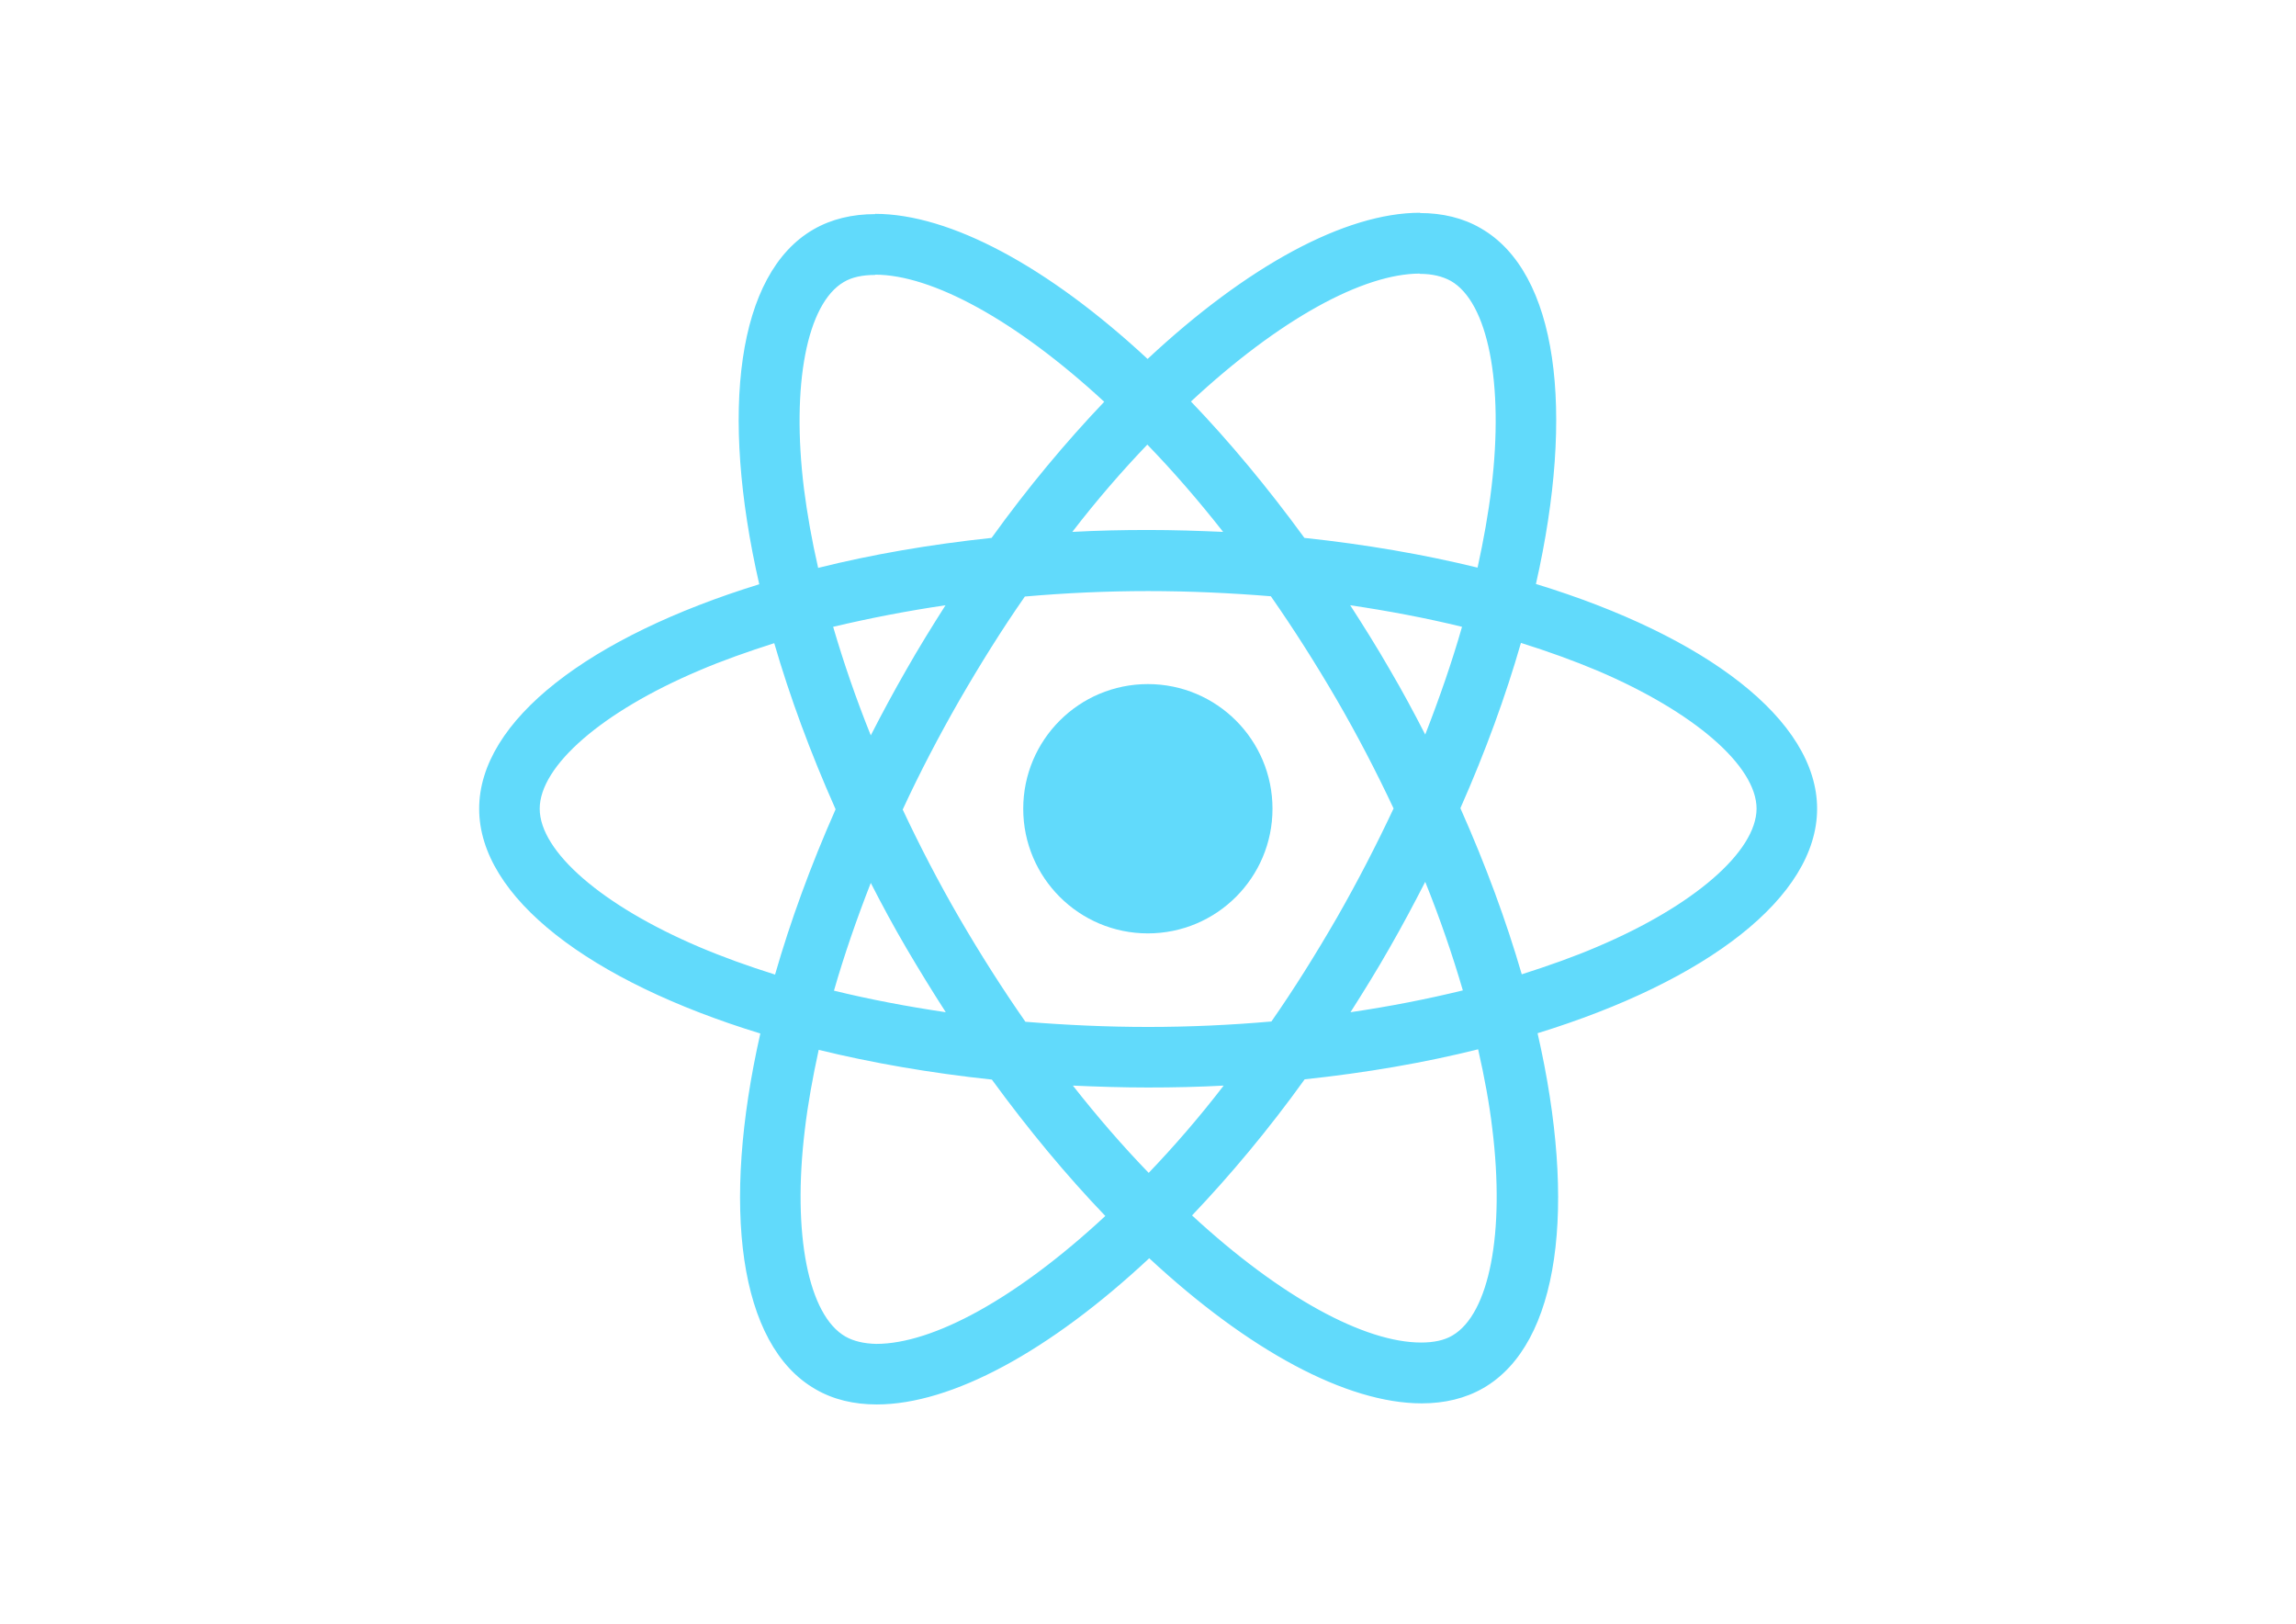
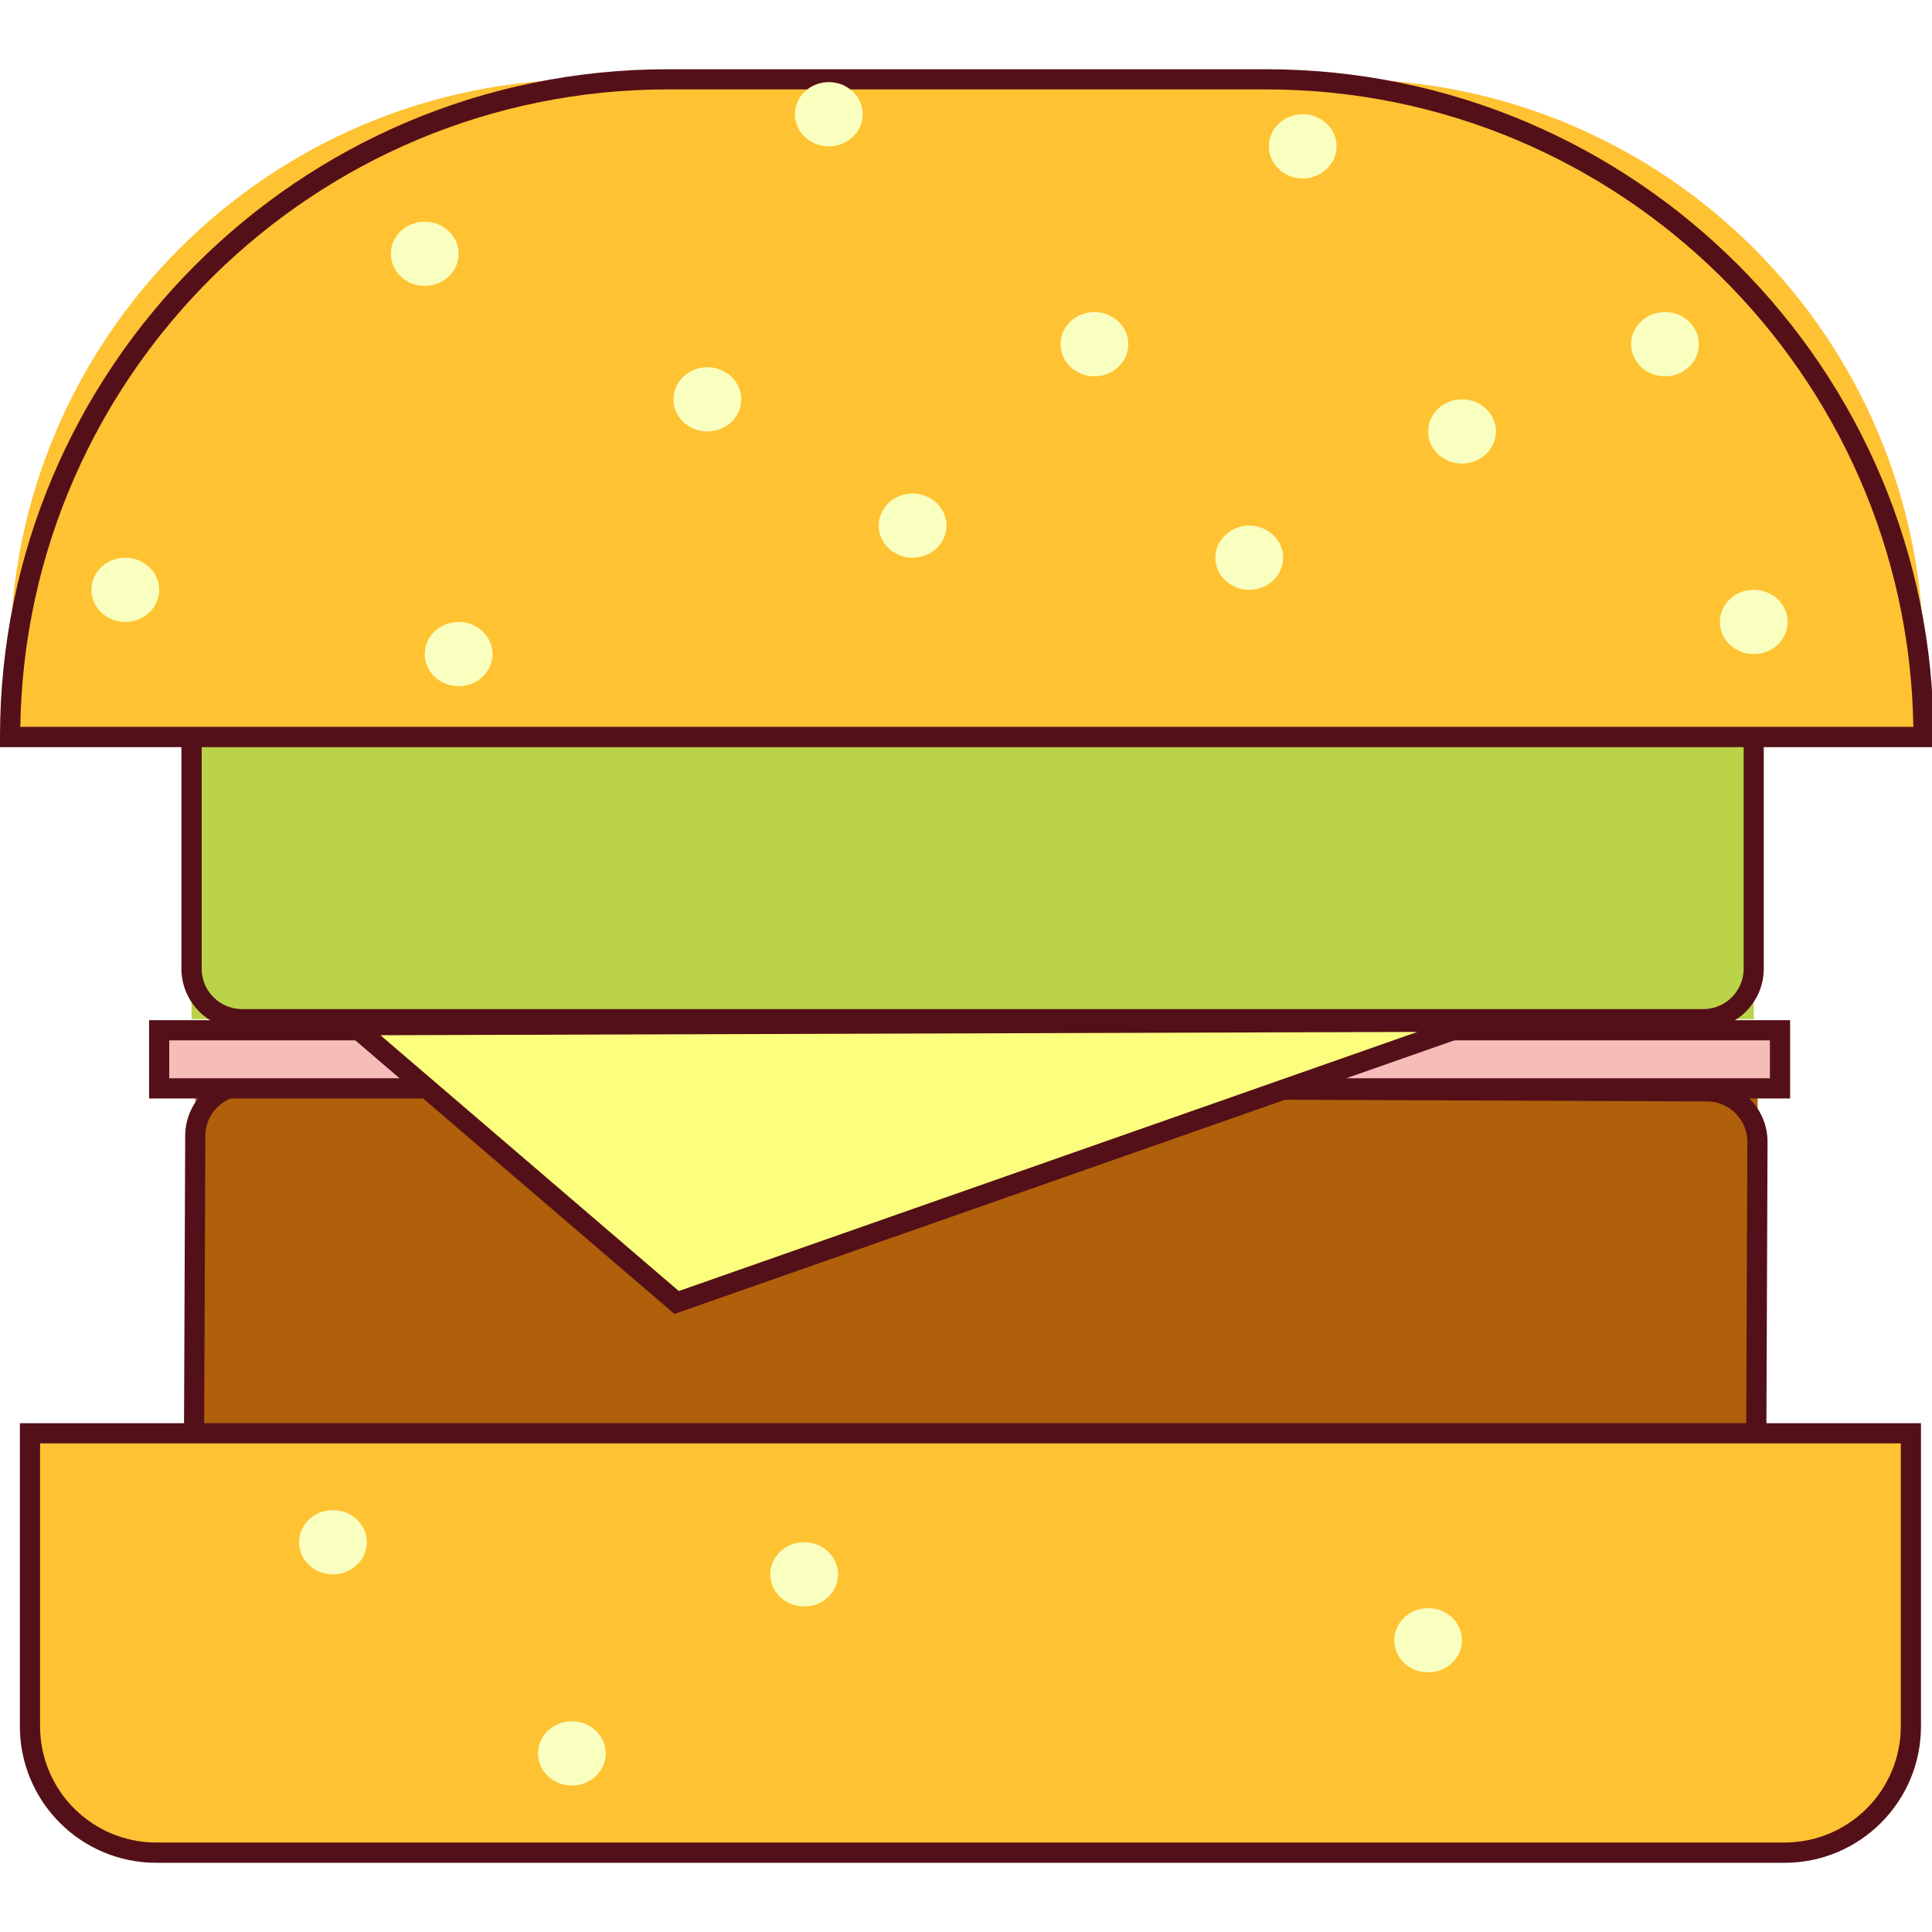
- <svg xmlns="http://www.w3.org/2000/svg" viewBox="0 0 841.9 595.3">
-   <g fill="#61DAFB">
-     <path d="M666.3 296.5c0-32.5-40.7-63.3-103.1-82.4 14.4-63.6 8-114.2-20.2-130.4-6.5-3.8-14.1-5.6-22.4-5.6v22.3c4.6 0 8.3.9 11.4 2.6 13.6 7.8 19.5 37.5 14.9 75.7-1.1 9.4-2.9 19.3-5.1 29.4-19.6-4.8-41-8.5-63.5-10.9-13.5-18.5-27.5-35.3-41.6-50 32.6-30.3 63.2-46.9 84-46.9V78c-27.5 0-63.5 19.6-99.9 53.6-36.4-33.8-72.4-53.2-99.9-53.2v22.3c20.7 0 51.4 16.5 84 46.6-14 14.7-28 31.4-41.3 49.9-22.6 2.4-44 6.1-63.6 11-2.3-10-4-19.7-5.2-29-4.7-38.2 1.1-67.9 14.6-75.8 3-1.8 6.9-2.6 11.5-2.6V78.5c-8.4 0-16 1.8-22.6 5.6-28.1 16.2-34.4 66.7-19.9 130.1-62.2 19.2-102.7 49.9-102.7 82.3 0 32.5 40.7 63.3 103.1 82.4-14.4 63.6-8 114.2 20.2 130.4 6.5 3.8 14.1 5.6 22.5 5.6 27.5 0 63.5-19.6 99.9-53.6 36.4 33.8 72.4 53.2 99.9 53.2 8.4 0 16-1.8 22.6-5.6 28.1-16.2 34.4-66.7 19.9-130.1 62-19.1 102.5-49.9 102.5-82.3zm-130.2-66.7c-3.7 12.9-8.3 26.2-13.5 39.5-4.1-8-8.4-16-13.1-24-4.6-8-9.5-15.8-14.4-23.4 14.2 2.1 27.9 4.7 41 7.9zm-45.8 106.5c-7.8 13.5-15.8 26.3-24.1 38.2-14.9 1.3-30 2-45.2 2-15.1 0-30.2-.7-45-1.9-8.3-11.9-16.4-24.6-24.2-38-7.6-13.1-14.5-26.4-20.8-39.8 6.2-13.4 13.2-26.8 20.7-39.9 7.8-13.5 15.8-26.3 24.1-38.2 14.9-1.3 30-2 45.2-2 15.1 0 30.2.7 45 1.9 8.3 11.9 16.4 24.6 24.2 38 7.6 13.1 14.5 26.4 20.8 39.8-6.3 13.4-13.2 26.8-20.7 39.9zm32.3-13c5.4 13.4 10 26.8 13.8 39.8-13.1 3.2-26.9 5.9-41.2 8 4.9-7.7 9.8-15.6 14.4-23.7 4.6-8 8.9-16.1 13-24.1zM421.2 430c-9.3-9.6-18.6-20.3-27.8-32 9 .4 18.2.7 27.5.7 9.4 0 18.7-.2 27.8-.7-9 11.7-18.3 22.4-27.5 32zm-74.4-58.9c-14.2-2.1-27.9-4.7-41-7.9 3.7-12.9 8.3-26.2 13.5-39.5 4.1 8 8.4 16 13.1 24 4.7 8 9.5 15.8 14.4 23.4zM420.7 163c9.3 9.6 18.6 20.3 27.8 32-9-.4-18.2-.7-27.5-.7-9.4 0-18.7.2-27.8.7 9-11.7 18.3-22.4 27.5-32zm-74 58.9c-4.9 7.7-9.8 15.6-14.4 23.7-4.6 8-8.9 16-13 24-5.4-13.4-10-26.8-13.8-39.8 13.1-3.1 26.9-5.8 41.2-7.9zm-90.5 125.2c-35.4-15.1-58.3-34.9-58.3-50.6 0-15.7 22.9-35.6 58.3-50.6 8.6-3.7 18-7 27.7-10.1 5.7 19.6 13.2 40 22.5 60.9-9.2 20.8-16.6 41.1-22.2 60.6-9.9-3.1-19.3-6.5-28-10.2zM310 490c-13.6-7.8-19.5-37.5-14.9-75.7 1.1-9.4 2.9-19.3 5.1-29.4 19.6 4.8 41 8.5 63.5 10.9 13.5 18.5 27.5 35.3 41.6 50-32.6 30.3-63.2 46.9-84 46.9-4.5-.1-8.3-1-11.3-2.7zm237.2-76.2c4.7 38.2-1.1 67.9-14.6 75.8-3 1.8-6.9 2.6-11.5 2.6-20.7 0-51.4-16.5-84-46.6 14-14.7 28-31.4 41.3-49.9 22.6-2.4 44-6.1 63.6-11 2.3 10.1 4.1 19.8 5.2 29.1zm38.5-66.7c-8.6 3.7-18 7-27.7 10.1-5.7-19.6-13.2-40-22.5-60.9 9.2-20.8 16.6-41.1 22.2-60.6 9.9 3.1 19.3 6.5 28.1 10.2 35.4 15.1 58.3 34.9 58.3 50.6-.1 15.7-23 35.6-58.4 50.6zM320.8 78.4z" />
-     <circle cx="420.9" cy="296.5" r="45.7" />
-     <path d="M520.5 78.1z" />
-   </g>
+ <svg xmlns="http://www.w3.org/2000/svg" width="800px" height="800px" viewBox="0 -39.5 1103 1103" class="icon" version="1.1">
+   <path d="M109.333 345.446l891.896 0 0 196.897-891.896 0 0-196.897Z" fill="#BAD348" />
+   <path d="M972.396 548.116h-834.18a34.632 34.632 0 0 1-34.645-34.557v-139.281a34.632 34.632 0 0 1 34.595-34.595h834.18a34.632 34.632 0 0 1 34.607 34.595v139.281a34.632 34.632 0 0 1-34.557 34.557z m-834.18-196.897a23.097 23.097 0 0 0-23.071 23.059v139.281a23.097 23.097 0 0 0 23.071 23.059h834.18a23.084 23.084 0 0 0 23.071-23.059v-139.281a23.084 23.084 0 0 0-23.071-23.059z" fill="#541018" />
+   <path d="M111.59 580.058l891.889 3.58-0.974 242.749-891.889-3.58 0.974-242.749Z" fill="#B05F0B" />
+   <path d="M973.774 832.063h-0.15l-834.18-3.369a34.595 34.595 0 0 1-34.457-34.732l0.739-185.085a34.632 34.632 0 0 1 34.595-34.457h0.15l834.18 3.369a34.62 34.62 0 0 1 34.457 34.72l-0.739 185.085a34.595 34.595 0 0 1-34.595 34.457z m-0.1-11.523h0.1a23.097 23.097 0 0 0 23.059-22.984l0.752-185.085a23.084 23.084 0 0 0-22.971-23.147l-834.18-3.382h-0.1a23.097 23.097 0 0 0-23.097 22.971L116.485 793.999a23.046 23.046 0 0 0 22.971 23.159z" fill="#541018" />
+   <path d="M17.109 778.769H1090.947v176.08a63.378 63.378 0 0 1-63.378 63.378H80.487a63.378 63.378 0 0 1-63.378-63.378V778.769z" fill="#FFC232" />
+   <path d="M1018.877 1024H89.192A77.932 77.932 0 0 1 11.348 946.156V773.007H1096.709V946.156a77.932 77.932 0 0 1-77.832 77.844zM22.884 784.53v161.575a66.384 66.384 0 0 0 66.309 66.309h929.685a66.384 66.384 0 0 0 66.309-66.309v-161.575z" fill="#541018" />
+   <path d="M1016.222 581.872H90.845v-33.179h925.376v33.179z" fill="#F5BCB8" />
+   <path d="M1021.996 587.634h-936.887v-44.703h936.887z m-925.376-11.536h913.841v-21.644H96.62z" fill="#541018" />
+   <path d="M386.24 704.106l457.096-160.36-641.73 2.054 184.634 158.306z" fill="#FCFF7D" />
+   <path d="M385.026 710.656L186.125 540.088l691.393-2.217z m-167.838-159.133l170.343 146.044 421.649-147.935z" fill="#541018" />
+   <path d="M335.914 5.762h432.12a330.152 330.152 0 0 1 330.115 330.152v45.316H5.762v-45.316A330.152 330.152 0 0 1 335.914 5.762z" fill="#FFC232" />
+   <path d="M1098.162 387.055H0v-5.774A381.243 381.243 0 0 1 381.23 0.025h341.463a381.243 381.243 0 0 1 381.23 381.205v5.824zM11.586 375.469h1080.764C1089.256 174.263 924.625 11.536 722.693 11.536H381.23C179.311 11.536 14.68 174.276 11.586 375.469z" fill="#541018" />
+   <path d="M223.149 105.4a19.339 18.337 0 1 0 38.678 0 19.339 18.337 0 1 0-38.678 0Z" fill="#F9FFBF" />
+   <path d="M501.673 260.575a19.339 18.337 0 1 0 38.678 0 19.339 18.337 0 1 0-38.678 0Z" fill="#F9FFBF" />
+   <path d="M439.773 859.318a19.339 18.337 0 1 0 38.678 0 19.339 18.337 0 1 0-38.678 0Z" fill="#F9FFBF" />
+   <path d="M605.47 157.004a19.339 18.337 0 1 0 38.678 0 19.339 18.337 0 1 0-38.678 0Z" fill="#F9FFBF" />
+   <path d="M384.487 188.492a19.339 18.337 0 1 0 38.678 0 19.339 18.337 0 1 0-38.678 0Z" fill="#F9FFBF" />
+   <path d="M815.342 206.829a19.339 18.337 0 1 0 38.678 0 19.339 18.337 0 1 0-38.678 0Z" fill="#F9FFBF" />
+   <path d="M931.226 157.004a19.339 18.337 0 1 0 38.678 0 19.339 18.337 0 1 0-38.678 0Z" fill="#F9FFBF" />
+   <path d="M52.18 297.236a19.339 18.337 0 1 0 38.678 0 19.339 18.337 0 1 0-38.678 0Z" fill="#F9FFBF" />
+   <path d="M693.86 278.912a19.339 18.337 0 1 0 38.678 0 19.339 18.337 0 1 0-38.678 0Z" fill="#F9FFBF" />
+   <path d="M453.839 25.714a19.339 18.337 0 1 0 38.678 0 19.339 18.337 0 1 0-38.678 0Z" fill="#F9FFBF" />
+   <path d="M724.409 44.051a19.339 18.337 0 1 0 38.678 0 19.339 18.337 0 1 0-38.678 0Z" fill="#F9FFBF" />
+   <path d="M242.488 333.91a19.339 18.337 0 1 0 38.678 0 19.339 18.337 0 1 0-38.678 0Z" fill="#F9FFBF" />
+   <path d="M981.89 315.573a19.339 18.337 0 1 0 38.678 0 19.339 18.337 0 1 0-38.678 0Z" fill="#F9FFBF" />
+   <path d="M796.003 896.944a19.339 18.337 0 1 0 38.678 0 19.339 18.337 0 1 0-38.678 0Z" fill="#F9FFBF" />
+   <path d="M170.731 840.981a19.339 18.337 0 1 0 38.678 0 19.339 18.337 0 1 0-38.678 0Z" fill="#F9FFBF" />
+   <path d="M307.144 961.524a19.339 18.337 0 1 0 38.678 0 19.339 18.337 0 1 0-38.678 0Z" fill="#F9FFBF" />
</svg>
